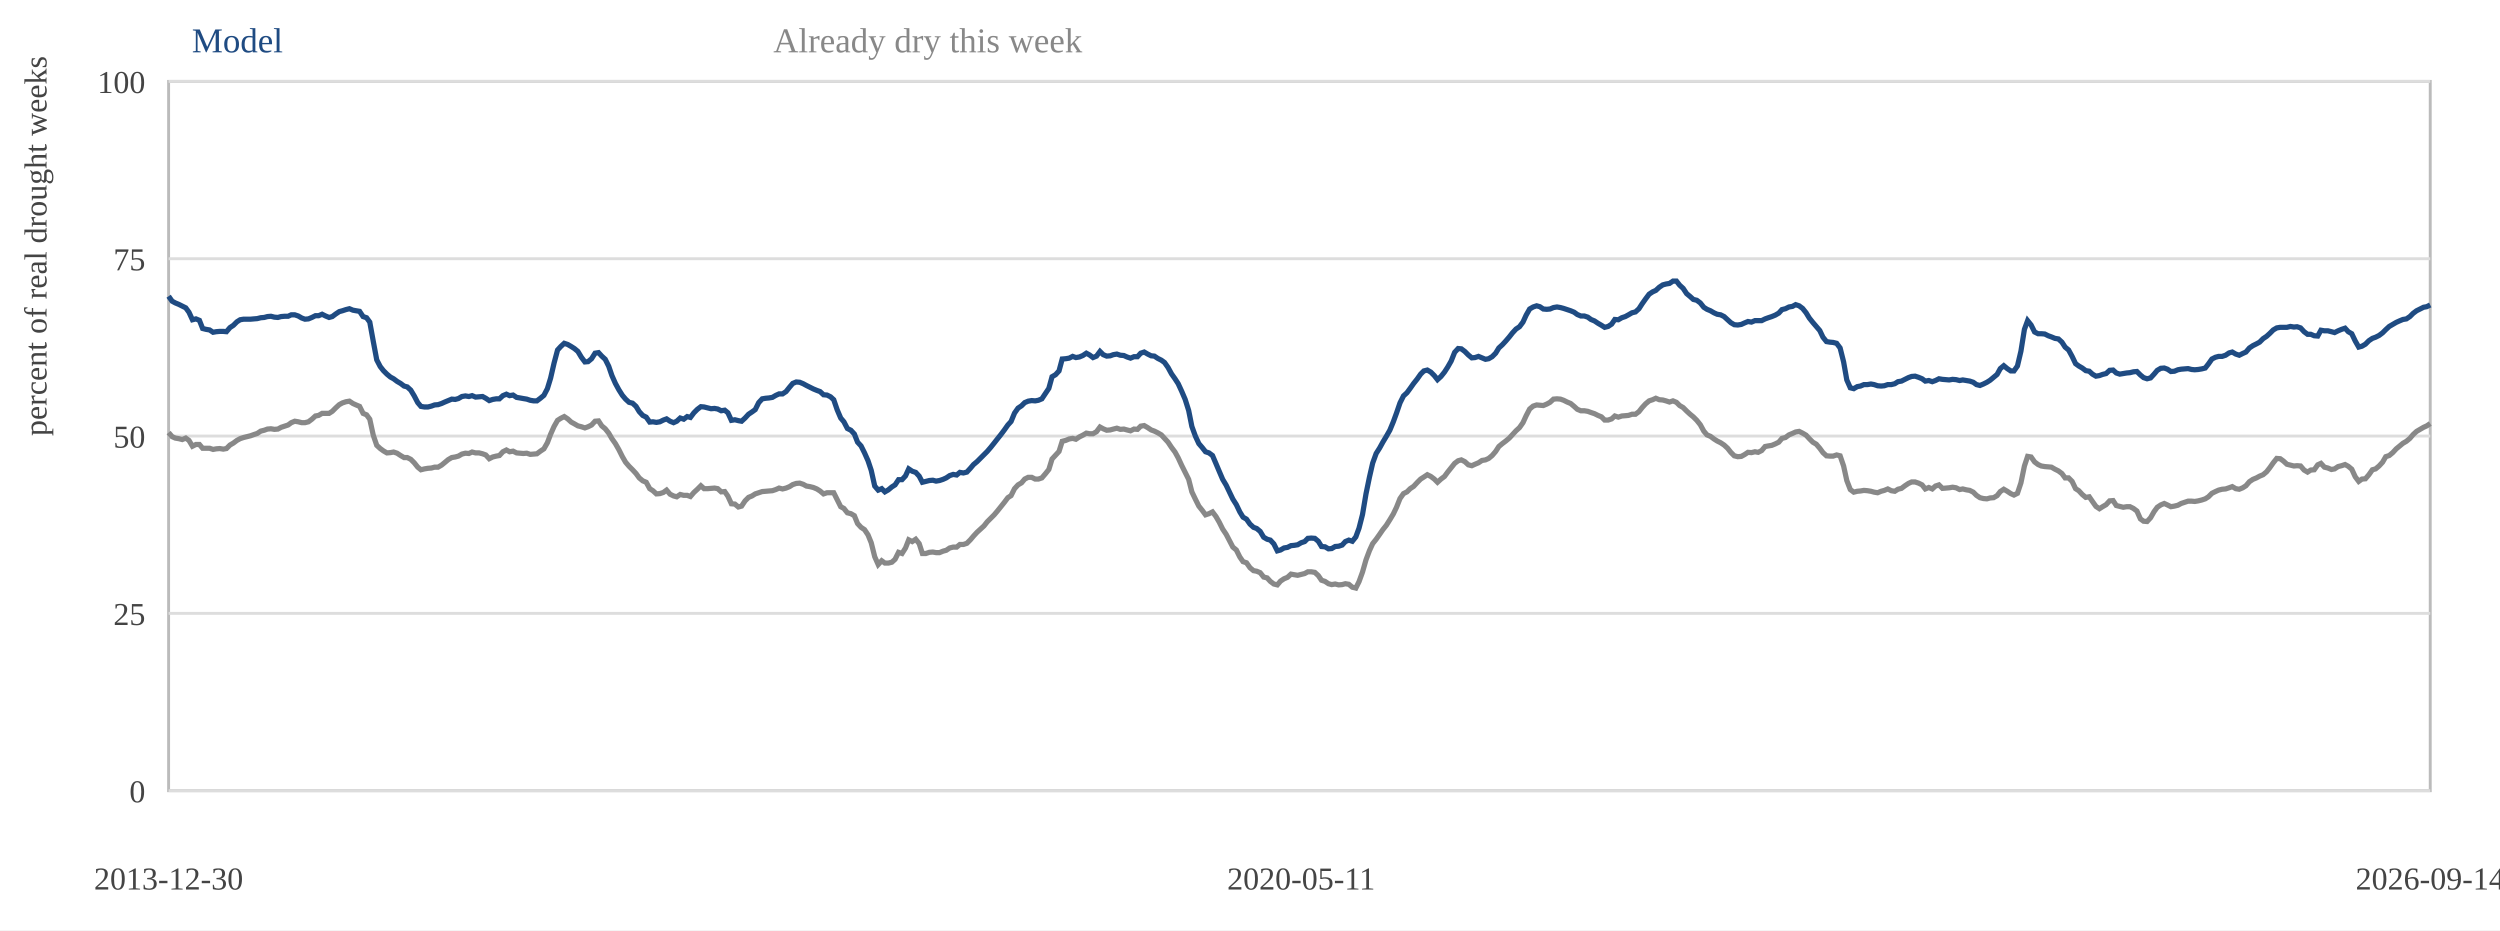
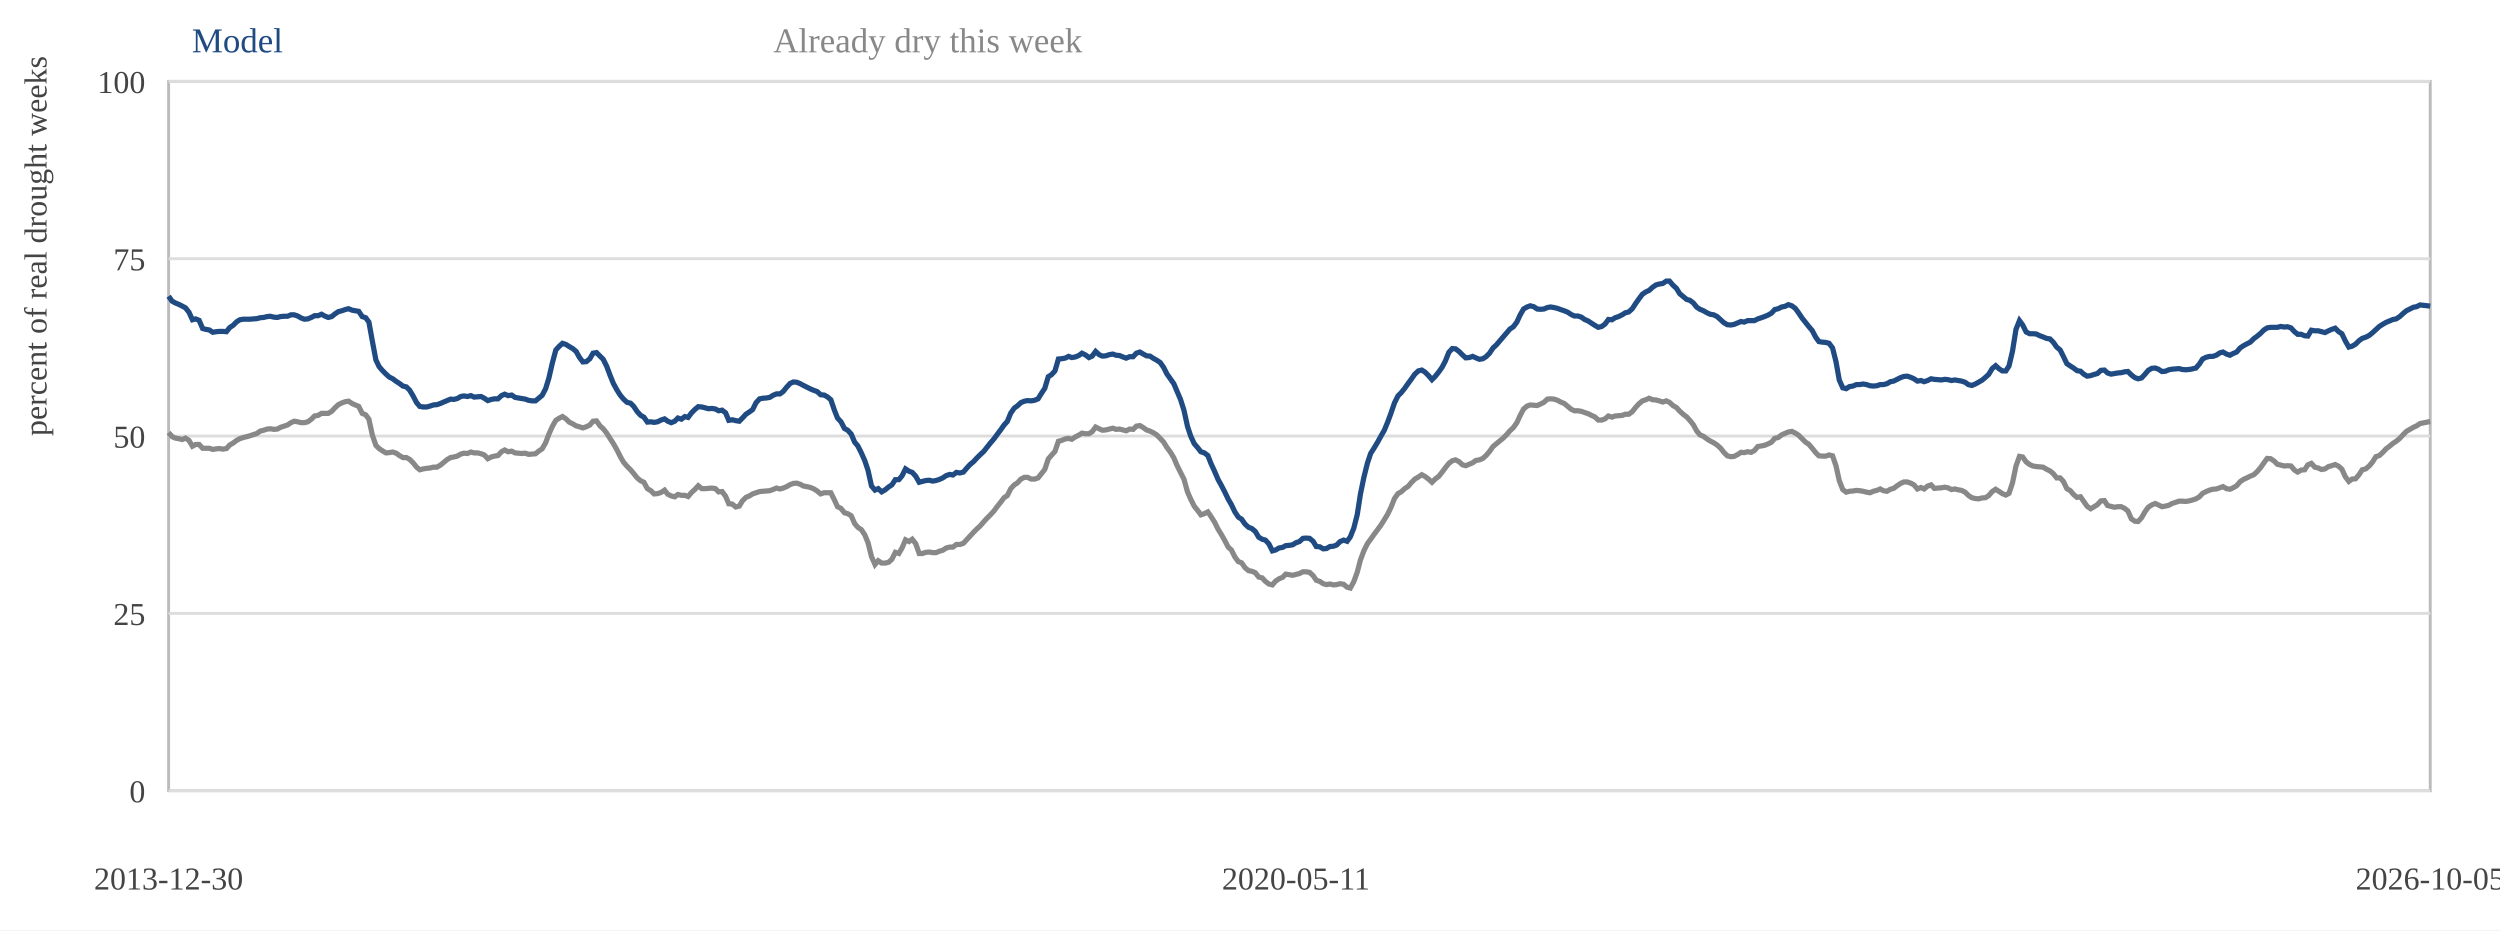
<svg xmlns="http://www.w3.org/2000/svg" width="860" height="320" viewBox="0 0 860 320" role="img">
  <rect width="860" height="320" fill="white" />
  <rect x="58" y="28" width="778" height="244" fill="none" stroke="#bbb" />
  <line x1="58" y1="272.0" x2="836" y2="272.0" stroke="#ddd" />
  <text x="50" y="276.0" text-anchor="end" font-size="11" fill="#444">0</text>
  <line x1="58" y1="211.0" x2="836" y2="211.0" stroke="#ddd" />
  <text x="50" y="215.0" text-anchor="end" font-size="11" fill="#444">25</text>
  <line x1="58" y1="150.0" x2="836" y2="150.0" stroke="#ddd" />
  <text x="50" y="154.0" text-anchor="end" font-size="11" fill="#444">50</text>
  <line x1="58" y1="89.0" x2="836" y2="89.0" stroke="#ddd" />
  <text x="50" y="93.0" text-anchor="end" font-size="11" fill="#444">75</text>
  <line x1="58" y1="28.0" x2="836" y2="28.0" stroke="#ddd" />
  <text x="50" y="32.0" text-anchor="end" font-size="11" fill="#444">100</text>
-   <polyline fill="none" stroke="#1f4b82" stroke-width="1.8" points="58.0,101.9 59.2,103.6 60.3,104.2 61.5,104.7 62.7,105.3 63.9,105.9 65.0,107.4 66.2,110.0 67.4,109.7 68.6,110.2 69.7,113.0 70.9,113.3 72.1,113.5 73.3,114.3 74.4,114.1 75.6,114.0 76.8,114.0 77.9,114.1 79.1,112.7 80.3,111.9 81.5,110.7 82.6,110.0 83.8,109.8 85.0,109.8 86.2,109.8 87.3,109.7 88.5,109.6 89.7,109.3 90.9,109.2 92.0,108.9 93.2,108.8 94.4,109.1 95.6,109.2 96.7,108.9 97.9,108.8 99.1,108.8 100.2,108.3 101.4,108.3 102.6,108.7 103.8,109.4 104.9,109.8 106.1,109.7 107.3,109.2 108.5,108.6 109.6,108.6 110.8,108.1 112.0,108.7 113.2,109.2 114.3,108.9 115.5,108.0 116.7,107.2 117.8,106.9 119.0,106.5 120.2,106.2 121.4,106.7 122.5,106.9 123.7,107.1 124.9,108.9 126.1,109.3 127.2,110.8 128.4,117.4 129.6,123.8 130.8,126.1 131.9,127.5 133.1,128.7 134.3,129.7 135.4,130.3 136.6,131.2 137.8,131.9 139.0,132.8 140.1,133.1 141.3,134.2 142.5,136.2 143.7,138.5 144.8,139.8 146.0,140.0 147.2,140.0 148.4,139.7 149.5,139.3 150.7,139.2 151.9,138.8 153.0,138.3 154.2,137.8 155.4,137.3 156.6,137.4 157.7,137.1 158.9,136.4 160.1,136.2 161.3,136.4 162.4,136.1 163.6,136.6 164.8,136.5 166.0,136.4 167.1,137.0 168.3,137.8 169.5,137.4 170.7,137.2 171.8,137.2 173.0,136.1 174.2,135.6 175.3,136.1 176.5,135.9 177.7,136.7 178.9,136.9 180.0,137.1 181.2,137.3 182.4,137.7 183.6,137.9 184.7,137.9 185.9,137.0 187.1,136.0 188.3,133.7 189.4,130.1 190.6,124.9 191.8,120.4 192.9,119.2 194.1,118.1 195.3,118.5 196.5,119.2 197.6,119.9 198.8,120.9 200.0,122.9 201.2,124.5 202.3,124.4 203.5,123.4 204.7,121.5 205.9,121.3 207.0,122.5 208.2,123.6 209.4,126.0 210.5,129.2 211.7,131.9 212.9,134.1 214.1,136.0 215.2,137.3 216.4,138.4 217.6,138.7 218.8,139.8 219.9,141.6 221.1,142.9 222.3,143.5 223.5,145.2 224.6,145.1 225.8,145.3 227.0,145.1 228.2,144.5 229.3,144.1 230.5,144.9 231.7,145.4 232.8,144.9 234.0,143.8 235.2,144.2 236.4,143.3 237.5,143.6 238.7,142.0 239.9,140.8 241.1,139.9 242.2,140.0 243.4,140.3 244.6,140.6 245.8,140.5 246.9,140.7 248.1,141.3 249.3,141.1 250.4,142.0 251.6,144.6 252.8,144.4 254.0,144.7 255.1,144.9 256.3,143.8 257.5,142.5 258.7,141.7 259.8,140.9 261.0,138.5 262.2,137.2 263.4,137.0 264.5,136.9 265.7,136.7 266.9,136.0 268.0,135.5 269.2,135.5 270.4,134.7 271.6,133.2 272.7,131.9 273.9,131.4 275.1,131.5 276.3,132.0 277.4,132.6 278.6,133.2 279.8,133.8 281.0,134.3 282.1,134.7 283.3,135.8 284.5,135.9 285.7,136.5 286.8,137.5 288.0,141.0 289.2,143.8 290.3,145.1 291.5,147.4 292.7,148.0 293.9,149.3 295.0,152.1 296.2,153.4 297.4,155.8 298.6,158.5 299.7,161.8 300.9,167.2 302.1,168.6 303.3,168.1 304.4,169.2 305.6,168.5 306.8,167.5 307.9,166.8 309.1,165.0 310.3,165.0 311.5,163.7 312.6,161.3 313.8,162.1 315.0,162.5 316.2,163.8 317.3,165.9 318.5,165.6 319.7,165.3 320.9,165.2 322.0,165.5 323.2,165.3 324.4,164.9 325.5,164.4 326.7,163.6 327.9,163.2 329.1,163.4 330.2,162.5 331.4,162.7 332.6,162.4 333.8,161.1 334.9,159.8 336.1,158.8 337.3,157.6 338.5,156.4 339.6,155.3 340.8,153.9 342.0,152.4 343.1,151.0 344.3,149.5 345.5,147.9 346.7,146.2 347.8,145.0 349.0,142.1 350.2,140.4 351.4,139.6 352.5,138.5 353.7,138.0 354.9,137.8 356.1,137.9 357.2,137.7 358.4,137.2 359.6,135.4 360.8,133.6 361.9,129.6 363.1,128.9 364.3,127.6 365.4,123.5 366.6,123.4 367.8,123.2 369.0,122.6 370.1,123.0 371.3,122.8 372.5,122.3 373.7,121.5 374.8,122.1 376.0,123.0 377.2,122.5 378.4,120.9 379.5,122.0 380.7,122.5 381.9,122.4 383.0,122.0 384.2,121.8 385.4,122.2 386.6,122.3 387.7,122.8 388.9,123.2 390.1,122.7 391.3,122.7 392.4,121.5 393.6,121.1 394.8,121.8 396.0,122.4 397.1,122.5 398.3,123.3 399.5,123.9 400.6,124.7 401.8,126.4 403.0,128.6 404.2,130.3 405.3,132.0 406.5,134.6 407.7,137.4 408.9,141.2 410.0,146.7 411.2,150.0 412.4,152.6 413.6,154.0 414.7,155.4 415.9,155.8 417.1,156.7 418.3,159.5 419.4,162.1 420.6,164.9 421.8,166.9 422.9,169.2 424.1,171.7 425.3,173.6 426.5,176.1 427.6,177.9 428.8,178.6 430.0,180.3 431.2,181.4 432.3,181.8 433.5,182.8 434.7,184.8 435.9,185.5 437.0,185.8 438.2,187.1 439.4,189.5 440.5,189.2 441.7,188.5 442.9,188.3 444.1,187.7 445.2,187.6 446.4,187.4 447.6,186.7 448.8,186.3 449.9,185.2 451.1,185.1 452.3,185.2 453.5,186.2 454.6,188.0 455.8,188.1 457.0,188.8 458.1,188.7 459.3,188.0 460.5,187.9 461.7,187.5 462.8,186.3 464.0,185.8 465.2,186.2 466.4,184.7 467.5,181.7 468.7,177.0 469.9,169.9 471.1,164.1 472.2,159.3 473.4,156.0 474.6,154.1 475.7,152.1 476.9,150.1 478.1,148.0 479.3,145.1 480.4,142.1 481.6,138.6 482.8,136.2 484.0,135.1 485.1,133.6 486.3,131.9 487.5,130.4 488.7,128.7 489.8,127.6 491.0,127.3 492.2,128.0 493.4,129.2 494.5,130.6 495.7,129.5 496.9,128.0 498.0,126.3 499.2,124.2 500.4,121.2 501.6,119.9 502.7,120.0 503.9,120.9 505.1,122.1 506.3,123.1 507.4,123.0 508.6,122.6 509.8,123.1 511.0,123.6 512.1,123.4 513.3,122.7 514.5,121.5 515.6,119.7 516.8,118.6 518.0,117.3 519.2,115.9 520.3,114.5 521.5,113.2 522.7,112.4 523.9,110.8 525.0,108.4 526.2,106.3 527.4,105.6 528.6,105.2 529.7,105.5 530.9,106.3 532.1,106.4 533.2,106.3 534.4,105.8 535.6,105.6 536.8,105.8 537.9,106.1 539.1,106.5 540.3,106.9 541.5,107.4 542.6,108.2 543.8,108.7 545.0,108.7 546.2,109.1 547.3,109.9 548.5,110.4 549.7,111.2 550.9,111.9 552.0,112.6 553.2,112.3 554.4,111.5 555.5,109.9 556.7,110.0 557.9,109.3 559.1,108.9 560.2,108.3 561.4,107.6 562.6,107.3 563.8,106.2 564.9,104.5 566.1,102.8 567.3,101.2 568.5,100.4 569.6,99.9 570.8,98.8 572.0,98.0 573.1,97.7 574.3,97.5 575.5,96.7 576.7,96.7 577.8,98.1 579.0,99.2 580.2,101.0 581.4,102.0 582.5,103.0 583.7,103.3 584.9,104.2 586.1,105.7 587.2,106.4 588.4,106.9 589.6,107.6 590.7,108.1 591.9,108.3 593.1,108.9 594.3,110.0 595.4,111.0 596.6,111.7 597.8,111.8 599.0,111.6 600.1,111.1 601.3,110.6 602.5,110.8 603.7,110.3 604.8,110.3 606.0,110.3 607.2,109.7 608.3,109.3 609.5,108.9 610.7,108.4 611.9,107.7 613.0,106.5 614.2,106.2 615.4,105.6 616.6,105.4 617.7,104.8 618.9,105.2 620.1,106.1 621.3,107.6 622.4,109.4 623.6,110.9 624.8,112.3 626.0,113.7 627.1,116.0 628.3,117.5 629.5,117.7 630.6,117.8 631.8,118.1 633.0,119.7 634.2,124.5 635.3,130.7 636.5,133.4 637.7,133.7 638.9,133.0 640.0,132.8 641.2,132.3 642.4,132.3 643.6,132.1 644.7,132.3 645.9,132.7 647.1,132.8 648.2,132.7 649.4,132.3 650.6,132.3 651.8,132.0 652.9,131.3 654.1,131.1 655.3,130.5 656.5,129.9 657.6,129.5 658.8,129.4 660.0,129.8 661.2,130.3 662.3,131.1 663.5,130.9 664.7,131.3 665.8,130.9 667.0,130.3 668.2,130.5 669.4,130.6 670.5,130.7 671.7,130.5 672.9,130.6 674.1,130.9 675.2,130.7 676.4,130.9 677.6,131.1 678.8,131.5 679.9,132.3 681.1,132.6 682.3,132.1 683.5,131.5 684.6,130.8 685.8,129.8 687.0,128.8 688.1,126.8 689.3,125.8 690.5,126.8 691.7,127.6 692.8,127.6 694.0,125.9 695.2,120.8 696.4,113.3 697.5,110.3 698.7,111.8 699.9,114.2 701.1,114.8 702.2,114.8 703.4,114.9 704.6,115.5 705.7,115.9 706.9,116.4 708.1,116.6 709.3,117.7 710.4,119.4 711.6,120.4 712.8,122.6 714.0,125.1 715.1,125.9 716.3,126.6 717.5,127.5 718.7,127.7 719.8,128.7 721.0,129.4 722.2,129.2 723.3,128.8 724.5,128.5 725.7,127.4 726.9,127.3 728.0,128.3 729.2,128.7 730.4,128.5 731.6,128.3 732.7,128.2 733.9,127.9 735.1,127.8 736.3,129.0 737.4,129.9 738.6,130.3 739.8,130.0 741.0,128.7 742.1,127.4 743.3,126.7 744.5,126.6 745.6,127.0 746.8,127.8 748.0,127.7 749.2,127.2 750.3,127.0 751.5,126.9 752.7,126.8 753.9,127.1 755.0,127.2 756.2,127.1 757.4,126.9 758.6,126.6 759.7,125.2 760.9,123.5 762.1,122.9 763.2,122.6 764.4,122.6 765.6,122.2 766.8,121.4 767.9,121.1 769.1,121.8 770.3,122.2 771.5,121.6 772.6,121.1 773.8,119.7 775.0,118.9 776.2,118.3 777.3,117.7 778.5,116.5 779.7,115.7 780.8,114.7 782.0,113.5 783.2,112.8 784.4,112.6 785.5,112.6 786.7,112.6 787.9,112.3 789.1,112.5 790.2,112.4 791.4,112.8 792.6,114.1 793.8,115.0 794.9,115.0 796.1,115.5 797.3,115.6 798.4,113.6 799.6,113.8 800.8,113.8 802.0,114.1 803.1,114.4 804.3,113.8 805.5,113.3 806.7,112.9 807.8,114.1 809.0,114.8 810.2,117.3 811.4,119.4 812.5,119.1 813.7,118.4 814.9,117.2 816.1,116.4 817.2,116.0 818.4,115.4 819.6,114.5 820.7,113.4 821.9,112.3 823.1,111.6 824.3,110.9 825.4,110.4 826.6,109.9 827.8,109.7 829.0,108.9 830.1,107.8 831.3,106.9 832.5,106.3 833.7,105.7 834.8,105.5 836.0,104.9" />
+   <polyline fill="none" stroke="#1f4b82" stroke-width="1.8" points="58.0,101.9 59.2,103.6 60.3,104.2 61.5,104.7 62.7,105.3 63.8,105.9 65.0,107.4 66.2,110.0 67.3,109.7 68.5,110.2 69.7,113.0 70.8,113.3 72.0,113.5 73.2,114.3 74.4,114.1 75.5,114.0 76.7,114.0 77.9,114.1 79.0,112.7 80.2,111.9 81.4,110.7 82.5,110.0 83.7,109.8 84.9,109.8 86.0,109.8 87.2,109.7 88.4,109.6 89.5,109.3 90.7,109.2 91.9,108.9 93.0,108.8 94.2,109.1 95.4,109.2 96.5,108.9 97.7,108.8 98.9,108.8 100.1,108.3 101.2,108.3 102.4,108.7 103.6,109.4 104.7,109.8 105.9,109.7 107.1,109.2 108.2,108.6 109.4,108.6 110.6,108.1 111.7,108.7 112.9,109.2 114.1,108.9 115.2,108.0 116.4,107.2 117.6,106.9 118.7,106.5 119.9,106.2 121.1,106.7 122.2,106.9 123.4,107.1 124.6,108.9 125.8,109.3 126.9,110.8 128.1,117.4 129.3,123.8 130.4,126.1 131.6,127.5 132.8,128.7 133.9,129.7 135.1,130.3 136.3,131.2 137.4,131.9 138.6,132.8 139.8,133.1 140.9,134.2 142.1,136.2 143.3,138.5 144.4,139.8 145.6,140.0 146.8,140.0 147.9,139.7 149.1,139.3 150.3,139.2 151.5,138.8 152.6,138.3 153.8,137.8 155.0,137.3 156.1,137.4 157.3,137.1 158.5,136.4 159.6,136.2 160.8,136.4 162.0,136.1 163.1,136.6 164.3,136.5 165.5,136.4 166.6,137.0 167.8,137.8 169.0,137.4 170.1,137.2 171.3,137.2 172.5,136.1 173.6,135.6 174.8,136.1 176.0,135.9 177.2,136.7 178.3,136.9 179.5,137.1 180.7,137.3 181.8,137.7 183.0,137.9 184.2,137.9 185.3,137.0 186.5,136.0 187.7,133.7 188.8,130.1 190.0,124.9 191.2,120.4 192.3,119.2 193.5,118.1 194.7,118.5 195.8,119.2 197.0,119.9 198.2,120.9 199.3,122.9 200.5,124.5 201.7,124.4 202.9,123.4 204.0,121.5 205.2,121.3 206.4,122.5 207.5,123.6 208.7,126.0 209.9,129.2 211.0,131.9 212.2,134.1 213.4,136.0 214.5,137.3 215.7,138.4 216.9,138.7 218.0,139.8 219.2,141.6 220.4,142.9 221.5,143.5 222.7,145.2 223.9,145.1 225.0,145.3 226.2,145.1 227.4,144.5 228.6,144.1 229.7,144.9 230.9,145.4 232.1,144.9 233.2,143.8 234.4,144.2 235.6,143.3 236.7,143.6 237.9,142.0 239.1,140.8 240.2,139.9 241.4,140.0 242.6,140.3 243.7,140.6 244.9,140.5 246.1,140.7 247.2,141.3 248.4,141.1 249.6,142.0 250.7,144.6 251.9,144.4 253.1,144.7 254.3,144.9 255.4,143.8 256.6,142.5 257.8,141.7 258.9,140.9 260.1,138.5 261.3,137.2 262.4,137.0 263.6,136.9 264.8,136.7 265.9,136.0 267.1,135.5 268.3,135.5 269.4,134.7 270.6,133.2 271.8,131.9 272.9,131.4 274.1,131.5 275.3,132.0 276.4,132.6 277.6,133.2 278.8,133.8 280.0,134.3 281.1,134.7 282.3,135.8 283.5,135.9 284.6,136.5 285.8,137.5 287.0,141.0 288.1,143.8 289.3,145.1 290.5,147.4 291.6,148.0 292.8,149.3 294.0,152.1 295.1,153.4 296.3,155.8 297.5,158.5 298.6,161.8 299.8,167.2 301.0,168.6 302.1,168.1 303.3,169.2 304.5,168.5 305.7,167.5 306.8,166.8 308.0,165.0 309.2,165.0 310.3,163.7 311.5,161.3 312.7,162.1 313.8,162.5 315.0,163.8 316.2,165.9 317.3,165.6 318.5,165.3 319.7,165.2 320.8,165.5 322.0,165.3 323.2,164.9 324.3,164.4 325.5,163.6 326.7,163.2 327.8,163.4 329.0,162.5 330.2,162.7 331.4,162.4 332.5,161.1 333.7,159.8 334.9,158.8 336.0,157.6 337.2,156.4 338.4,155.3 339.5,153.9 340.7,152.4 341.9,151.0 343.0,149.5 344.2,147.9 345.4,146.2 346.5,145.0 347.7,142.1 348.9,140.4 350.0,139.6 351.2,138.5 352.4,138.0 353.5,137.8 354.7,137.9 355.9,137.7 357.1,137.2 358.2,135.4 359.4,133.6 360.6,129.6 361.7,128.9 362.9,127.6 364.1,123.5 365.2,123.4 366.4,123.2 367.6,122.6 368.7,123.0 369.9,122.8 371.1,122.3 372.2,121.5 373.4,122.1 374.6,123.0 375.7,122.5 376.9,120.9 378.1,122.0 379.2,122.5 380.4,122.4 381.6,122.0 382.8,121.8 383.9,122.2 385.1,122.3 386.3,122.8 387.4,123.2 388.6,122.7 389.8,122.7 390.9,121.5 392.1,121.1 393.3,121.8 394.4,122.4 395.6,122.5 396.8,123.3 397.9,123.9 399.1,124.7 400.3,126.4 401.4,128.6 402.6,130.3 403.8,132.0 404.9,134.6 406.1,137.4 407.3,141.2 408.5,146.7 409.6,150.0 410.8,152.6 412.0,154.0 413.1,155.4 414.3,155.8 415.5,156.7 416.6,159.5 417.8,162.1 419.0,164.9 420.1,166.9 421.3,169.2 422.5,171.7 423.6,173.6 424.8,176.1 426.0,177.9 427.1,178.6 428.3,180.3 429.5,181.4 430.6,181.8 431.8,182.8 433.0,184.8 434.2,185.5 435.3,185.8 436.5,187.1 437.7,189.5 438.8,189.2 440.0,188.5 441.2,188.3 442.3,187.7 443.5,187.6 444.7,187.4 445.8,186.7 447.0,186.3 448.2,185.2 449.3,185.1 450.5,185.2 451.7,186.2 452.8,188.0 454.0,188.1 455.2,188.8 456.3,188.7 457.5,188.0 458.7,187.9 459.8,187.5 461.0,186.3 462.2,185.8 463.4,186.2 464.5,184.7 465.7,181.7 466.9,177.0 468.0,169.9 469.2,164.1 470.4,159.3 471.5,156.0 472.7,154.1 473.9,152.1 475.0,150.1 476.2,148.0 477.4,145.1 478.5,142.1 479.7,138.6 480.9,136.2 482.0,135.1 483.2,133.6 484.4,131.9 485.5,130.4 486.7,128.7 487.9,127.6 489.1,127.3 490.2,128.0 491.4,129.2 492.6,130.6 493.7,129.5 494.9,128.0 496.1,126.3 497.2,124.2 498.4,121.2 499.6,119.9 500.7,120.0 501.9,120.9 503.1,122.1 504.2,123.1 505.4,123.0 506.6,122.6 507.7,123.1 508.9,123.6 510.1,123.4 511.2,122.7 512.4,121.5 513.6,119.7 514.8,118.6 515.9,117.3 517.1,115.9 518.3,114.5 519.4,113.2 520.6,112.4 521.8,110.8 522.9,108.4 524.1,106.3 525.3,105.6 526.4,105.2 527.6,105.5 528.8,106.3 529.9,106.4 531.1,106.3 532.3,105.8 533.4,105.6 534.6,105.8 535.8,106.1 536.9,106.5 538.1,106.9 539.3,107.4 540.5,108.2 541.6,108.7 542.8,108.7 544.0,109.1 545.1,109.9 546.3,110.4 547.5,111.2 548.6,111.9 549.8,112.6 551.0,112.3 552.1,111.5 553.3,109.9 554.5,110.0 555.6,109.3 556.8,108.9 558.0,108.3 559.1,107.6 560.3,107.3 561.5,106.2 562.6,104.5 563.8,102.8 565.0,101.2 566.2,100.4 567.3,99.9 568.5,98.8 569.7,98.0 570.8,97.7 572.0,97.5 573.2,96.7 574.3,96.7 575.5,98.1 576.7,99.2 577.8,101.0 579.0,102.0 580.2,103.0 581.3,103.3 582.5,104.2 583.7,105.7 584.8,106.4 586.0,106.9 587.2,107.6 588.3,108.1 589.5,108.3 590.7,108.9 591.9,110.0 593.0,111.0 594.2,111.7 595.4,111.8 596.5,111.6 597.7,111.1 598.9,110.6 600.0,110.8 601.2,110.3 602.4,110.3 603.5,110.3 604.7,109.7 605.9,109.3 607.0,108.9 608.2,108.4 609.4,107.7 610.5,106.5 611.7,106.2 612.9,105.6 614.0,105.4 615.2,104.8 616.4,105.2 617.6,106.1 618.7,107.6 619.9,109.4 621.1,110.9 622.2,112.3 623.4,113.7 624.6,116.0 625.7,117.5 626.9,117.7 628.1,117.8 629.2,118.1 630.4,119.7 631.6,124.5 632.7,130.7 633.9,133.4 635.1,133.7 636.2,133.0 637.4,132.8 638.6,132.3 639.7,132.3 640.9,132.1 642.1,132.3 643.3,132.7 644.4,132.8 645.6,132.7 646.8,132.3 647.9,132.3 649.1,132.0 650.3,131.3 651.4,131.1 652.6,130.5 653.8,129.9 654.9,129.5 656.1,129.4 657.3,129.8 658.4,130.3 659.6,131.1 660.8,130.9 661.9,131.3 663.1,130.9 664.3,130.3 665.4,130.5 666.6,130.6 667.8,130.7 669.0,130.5 670.1,130.6 671.3,130.9 672.5,130.7 673.6,130.9 674.8,131.1 676.0,131.5 677.1,132.3 678.3,132.6 679.5,132.1 680.6,131.5 681.8,130.8 683.0,129.8 684.1,128.8 685.3,126.8 686.5,125.8 687.6,126.8 688.8,127.6 690.0,127.6 691.1,125.9 692.3,120.8 693.5,113.3 694.7,110.3 695.8,111.8 697.0,114.2 698.2,114.8 699.3,114.8 700.5,114.9 701.7,115.5 702.8,115.9 704.0,116.4 705.2,116.6 706.3,117.7 707.5,119.4 708.7,120.4 709.8,122.6 711.0,125.1 712.2,125.9 713.3,126.6 714.5,127.5 715.7,127.7 716.8,128.7 718.0,129.4 719.2,129.2 720.4,128.8 721.5,128.5 722.7,127.4 723.9,127.3 725.0,128.3 726.2,128.7 727.4,128.5 728.5,128.3 729.7,128.2 730.9,127.9 732.0,127.8 733.2,129.0 734.4,129.9 735.5,130.3 736.7,130.0 737.9,128.7 739.0,127.4 740.2,126.7 741.4,126.6 742.5,127.0 743.7,127.8 744.9,127.7 746.1,127.2 747.2,127.0 748.4,126.9 749.6,126.8 750.7,127.1 751.9,127.2 753.1,127.1 754.2,126.9 755.4,126.6 756.6,125.2 757.7,123.5 758.9,122.9 760.1,122.6 761.2,122.6 762.4,122.2 763.6,121.4 764.7,121.1 765.9,121.8 767.1,122.2 768.2,121.6 769.4,121.1 770.6,119.7 771.8,118.9 772.9,118.3 774.1,117.7 775.3,116.5 776.4,115.7 777.6,114.7 778.8,113.5 779.9,112.8 781.1,112.6 782.3,112.6 783.4,112.6 784.6,112.3 785.8,112.5 786.9,112.4 788.1,112.8 789.3,114.1 790.4,115.0 791.6,115.0 792.8,115.5 793.9,115.6 795.1,113.6 796.3,113.8 797.5,113.8 798.6,114.1 799.8,114.4 801.0,113.8 802.1,113.3 803.3,112.9 804.5,114.1 805.6,114.8 806.8,117.3 808.0,119.4 809.1,119.1 810.3,118.4 811.5,117.2 812.6,116.4 813.8,116.0 815.0,115.4 816.1,114.5 817.3,113.4 818.5,112.3 819.6,111.6 820.8,110.9 822.0,110.4 823.2,109.9 824.3,109.7 825.5,108.9 826.7,107.8 827.8,106.9 829.0,106.3 830.2,105.7 831.3,105.5 832.5,104.9 836.0,105.3" />
  <text x="66" y="18" font-size="12" fill="#1f4b82">Model</text>
-   <polyline fill="none" stroke="#888888" stroke-width="1.8" points="58.0,148.8 59.2,150.2 60.3,150.7 61.5,150.9 62.7,151.2 63.9,150.7 65.0,151.5 66.2,153.5 67.4,152.9 68.6,152.9 69.7,154.2 70.9,154.2 72.1,154.2 73.3,154.6 74.4,154.4 75.6,154.3 76.8,154.5 77.9,154.3 79.1,153.1 80.3,152.4 81.5,151.5 82.6,150.9 83.8,150.5 85.0,150.2 86.2,149.9 87.3,149.5 88.5,149.1 89.7,148.3 90.9,148.0 92.0,147.6 93.2,147.5 94.4,147.7 95.6,147.6 96.7,147.0 97.9,146.6 99.1,146.2 100.2,145.4 101.4,144.9 102.6,145.1 103.8,145.4 104.9,145.4 106.1,145.1 107.3,144.2 108.5,143.1 109.6,142.9 110.8,142.2 112.0,142.2 113.2,142.2 114.3,141.5 115.5,140.3 116.7,139.2 117.8,138.6 119.0,138.2 120.2,138.0 121.4,138.8 122.5,139.3 123.7,139.8 124.9,142.2 126.1,142.7 127.2,144.2 128.4,149.7 129.6,153.2 130.8,154.3 131.9,155.1 133.1,155.8 134.3,155.7 135.4,155.5 136.6,155.9 137.8,156.7 139.0,157.4 140.1,157.4 141.3,158.0 142.5,159.2 143.7,160.7 144.8,161.6 146.0,161.3 147.2,161.1 148.4,161.0 149.5,160.7 150.7,160.7 151.9,160.0 153.0,159.1 154.2,158.1 155.4,157.4 156.6,157.2 157.7,156.9 158.9,156.2 160.1,155.9 161.3,156.0 162.4,155.5 163.6,155.8 164.8,155.8 166.0,156.1 167.1,156.5 168.3,157.8 169.5,157.2 170.7,156.9 171.8,156.7 173.0,155.4 174.2,154.8 175.3,155.4 176.5,155.2 177.7,155.8 178.9,155.9 180.0,156.0 181.2,155.9 182.4,156.3 183.6,156.2 184.7,156.1 185.9,155.2 187.1,154.4 188.3,152.3 189.4,149.4 190.6,146.7 191.8,144.6 192.9,143.9 194.1,143.3 195.3,144.1 196.5,145.2 197.6,145.8 198.8,146.5 200.0,146.8 201.2,147.2 202.3,146.8 203.5,146.2 204.7,144.9 205.9,144.8 207.0,146.5 208.2,147.5 209.4,149.0 210.5,150.9 211.7,152.6 212.9,154.7 214.1,157.1 215.2,159.0 216.4,160.4 217.6,161.6 218.8,162.9 219.9,164.4 221.1,165.4 222.3,165.9 223.5,168.1 224.6,168.8 225.8,169.9 227.0,169.8 228.2,169.4 229.3,168.6 230.5,170.0 231.7,170.6 232.8,170.9 234.0,170.1 235.2,170.4 236.4,170.4 237.5,170.8 238.7,169.4 239.9,168.3 241.1,167.1 242.2,168.1 243.4,168.1 244.6,168.0 245.8,167.9 246.9,168.1 248.1,169.2 249.3,169.1 250.4,170.7 251.6,173.3 252.8,173.4 254.0,174.4 255.1,174.1 256.3,172.3 257.5,171.1 258.7,170.6 259.8,169.9 261.0,169.5 262.2,169.1 263.4,169.0 264.5,168.9 265.7,168.8 266.9,168.4 268.0,167.9 269.2,168.2 270.4,167.9 271.6,167.4 272.7,166.7 273.9,166.3 275.1,166.2 276.3,166.6 277.4,167.2 278.6,167.4 279.8,167.7 281.0,168.2 282.1,168.9 283.3,169.9 284.5,169.5 285.7,169.5 286.8,169.5 288.0,171.9 289.2,174.3 290.3,174.9 291.5,176.4 292.7,176.7 293.9,177.4 295.0,180.1 296.2,181.4 297.4,182.2 298.6,184.0 299.7,186.7 300.9,191.5 302.1,194.2 303.3,192.9 304.4,193.7 305.6,193.7 306.8,193.4 307.9,192.4 309.1,190.0 310.3,190.4 311.5,188.5 312.6,185.7 313.8,186.3 315.0,185.5 316.2,187.0 317.3,190.4 318.5,190.4 319.7,190.0 320.9,189.9 322.0,190.1 323.2,190.1 324.4,189.6 325.5,189.3 326.7,188.5 327.9,188.2 329.1,188.2 330.2,187.3 331.4,187.3 332.6,186.9 333.8,185.7 334.9,184.4 336.1,183.1 337.3,182.0 338.5,180.9 339.6,179.5 340.8,178.3 342.0,177.1 343.1,175.8 344.3,174.3 345.5,172.8 346.7,171.2 347.8,170.5 349.0,168.1 350.2,166.8 351.4,166.1 352.5,164.8 353.7,164.2 354.9,164.2 356.1,164.8 357.2,164.8 358.4,164.4 359.6,163.0 360.8,161.5 361.9,157.9 363.1,156.6 364.3,155.3 365.4,151.8 366.6,151.5 367.8,151.0 369.0,150.8 370.1,151.1 371.3,150.3 372.5,149.7 373.7,149.0 374.8,149.2 376.0,149.2 377.2,148.5 378.4,146.9 379.5,147.5 380.7,148.0 381.9,147.9 383.0,147.6 384.2,147.3 385.4,147.7 386.6,147.6 387.7,147.9 388.9,148.2 390.1,147.6 391.3,147.7 392.4,146.6 393.6,146.4 394.8,147.1 396.0,147.9 397.1,148.3 398.3,148.9 399.5,149.6 400.6,150.8 401.8,152.1 403.0,153.9 404.2,155.5 405.3,157.5 406.5,160.1 407.7,162.5 408.9,164.9 410.0,169.2 411.2,171.7 412.4,174.1 413.6,175.6 414.7,177.1 415.9,176.7 417.1,176.1 418.3,177.7 419.4,179.6 420.6,182.0 421.8,183.8 422.9,185.9 424.1,188.2 425.3,189.2 426.5,191.6 427.6,193.2 428.8,193.6 430.0,195.3 431.2,196.3 432.3,196.5 433.5,197.0 434.7,198.5 435.9,198.8 437.0,200.0 438.2,200.9 439.4,201.2 440.5,199.9 441.7,199.1 442.9,198.6 444.1,197.5 445.2,197.7 446.4,197.9 447.6,197.6 448.8,197.3 449.9,196.7 451.1,196.7 452.3,196.9 453.5,198.0 454.6,199.6 455.8,200.0 457.0,200.8 458.1,201.1 459.3,200.9 460.5,201.2 461.7,201.1 462.8,200.8 464.0,201.0 465.2,202.0 466.4,202.3 467.5,200.1 468.7,196.8 469.9,192.6 471.1,189.4 472.2,187.0 473.4,185.5 474.6,183.8 475.7,182.2 476.9,180.7 478.1,178.8 479.3,176.8 480.4,174.5 481.6,171.5 482.8,169.8 484.0,169.2 485.1,168.1 486.3,167.3 487.5,166.0 488.7,164.8 489.8,164.1 491.0,163.3 492.2,163.9 493.4,164.8 494.5,165.9 495.7,164.8 496.9,163.9 498.0,162.4 499.2,160.9 500.4,159.4 501.6,158.5 502.7,158.2 503.9,158.8 505.1,159.9 506.3,160.2 507.4,159.7 508.6,159.2 509.8,158.4 511.0,158.2 512.1,157.7 513.3,156.7 514.5,155.3 515.6,153.6 516.8,152.6 518.0,151.7 519.2,150.7 520.3,149.5 521.5,148.2 522.7,147.1 523.9,145.4 525.0,143.0 526.2,140.7 527.4,139.7 528.6,139.3 529.7,139.4 530.9,139.5 532.1,139.0 533.2,138.4 534.4,137.3 535.6,137.2 536.8,137.3 537.9,137.7 539.1,138.3 540.3,138.8 541.5,139.8 542.6,140.8 543.8,141.3 545.0,141.3 546.2,141.5 547.3,141.9 548.5,142.3 549.7,142.9 550.9,143.4 552.0,144.5 553.2,144.5 554.4,144.1 555.5,143.1 556.7,143.5 557.9,143.1 559.1,143.0 560.2,142.9 561.4,142.5 562.6,142.5 563.8,141.6 564.9,140.2 566.1,138.9 567.3,137.9 568.5,137.5 569.6,137.0 570.8,137.5 572.0,137.6 573.1,137.9 574.3,138.3 575.5,137.9 576.7,138.4 577.8,139.5 579.0,140.2 580.2,141.4 581.4,142.5 582.5,143.4 583.7,144.6 584.9,146.1 586.1,148.3 587.2,149.6 588.4,150.1 589.6,151.0 590.7,151.7 591.9,152.3 593.1,153.1 594.3,154.2 595.4,155.6 596.6,156.8 597.8,157.1 599.0,157.0 600.1,156.4 601.3,155.6 602.5,155.7 603.7,155.4 604.8,155.6 606.0,155.0 607.2,153.6 608.3,153.4 609.5,153.2 610.7,152.7 611.9,152.1 613.0,150.8 614.2,150.5 615.4,149.6 616.6,149.1 617.7,148.6 618.9,148.4 620.1,149.0 621.3,149.7 622.4,150.9 623.6,152.1 624.8,152.8 626.0,154.2 627.1,155.7 628.3,156.8 629.5,156.9 630.6,156.9 631.8,156.5 633.0,156.8 634.2,160.3 635.3,165.3 636.5,168.4 637.7,169.3 638.9,169.0 640.0,168.9 641.2,168.7 642.4,168.8 643.6,169.0 644.7,169.3 645.9,169.5 647.1,169.0 648.2,168.7 649.4,168.2 650.6,168.8 651.8,169.0 652.9,168.3 654.1,168.0 655.3,167.1 656.5,166.3 657.6,165.8 658.8,165.8 660.0,166.2 661.2,166.8 662.3,168.2 663.5,167.7 664.7,168.2 665.8,167.2 667.0,166.8 668.2,168.0 669.4,167.9 670.5,167.8 671.7,167.6 672.9,167.8 674.1,168.4 675.2,168.2 676.4,168.5 677.6,168.7 678.8,169.3 679.9,170.4 681.1,171.2 682.3,171.5 683.5,171.6 684.6,171.3 685.8,171.2 687.0,170.5 688.1,169.1 689.3,168.3 690.5,169.0 691.7,169.8 692.8,170.3 694.0,169.7 695.2,166.1 696.4,160.3 697.5,157.0 698.7,157.2 699.9,158.9 701.1,159.8 702.2,160.3 703.4,160.5 704.6,160.6 705.7,160.7 706.9,161.4 708.1,162.0 709.3,162.9 710.4,164.4 711.6,164.4 712.8,165.6 714.0,168.1 715.1,168.8 716.3,170.1 717.5,171.1 718.7,170.9 719.8,172.5 721.0,174.2 722.2,175.0 723.3,174.3 724.5,173.6 725.7,172.3 726.9,172.2 728.0,173.9 729.2,174.2 730.4,174.5 731.6,174.3 732.7,174.3 733.9,174.9 735.1,175.8 736.3,178.5 737.4,179.3 738.6,179.4 739.8,178.1 741.0,176.0 742.1,174.5 743.3,173.7 744.5,173.2 745.6,173.7 746.8,174.3 748.0,174.1 749.2,173.8 750.3,173.2 751.5,172.8 752.7,172.4 753.9,172.4 755.0,172.5 756.2,172.3 757.4,172.0 758.6,171.6 759.7,170.9 760.9,169.7 762.1,169.1 763.2,168.6 764.4,168.3 765.6,168.2 766.8,167.8 767.9,167.4 769.1,168.1 770.3,168.3 771.5,167.8 772.6,167.1 773.8,165.7 775.0,164.9 776.2,164.4 777.3,163.8 778.5,163.3 779.7,162.3 780.8,160.9 782.0,159.2 783.2,157.7 784.4,157.8 785.5,158.6 786.7,159.7 787.9,160.0 789.1,160.3 790.2,160.2 791.4,160.3 792.6,161.7 793.8,162.4 794.9,161.7 796.1,161.6 797.3,159.9 798.4,159.4 799.6,160.7 800.8,161.0 802.0,161.5 803.1,161.3 804.3,160.5 805.5,160.2 806.7,159.8 807.8,160.4 809.0,161.4 810.2,164.0 811.4,165.6 812.5,164.8 813.7,164.7 814.9,163.3 816.1,161.6 817.2,161.3 818.4,160.3 819.6,159.0 820.7,157.1 821.9,156.7 823.1,155.7 824.3,154.4 825.4,153.5 826.6,152.5 827.8,151.8 829.0,150.8 830.1,149.5 831.3,148.4 832.5,147.7 833.7,147.0 834.8,146.5 836.0,145.7" />
+   <polyline fill="none" stroke="#888888" stroke-width="1.8" points="58.0,148.8 59.2,150.2 60.3,150.7 61.5,150.9 62.7,151.2 63.8,150.7 65.0,151.5 66.2,153.5 67.3,152.9 68.5,152.9 69.7,154.2 70.8,154.2 72.0,154.2 73.2,154.6 74.4,154.4 75.5,154.3 76.7,154.5 77.9,154.3 79.0,153.1 80.2,152.4 81.4,151.5 82.5,150.9 83.7,150.5 84.9,150.2 86.0,149.9 87.2,149.5 88.4,149.1 89.5,148.3 90.7,148.0 91.9,147.6 93.0,147.5 94.2,147.7 95.4,147.6 96.5,147.0 97.7,146.6 98.9,146.2 100.1,145.4 101.2,144.9 102.4,145.1 103.6,145.4 104.7,145.4 105.9,145.1 107.1,144.2 108.2,143.1 109.4,142.9 110.6,142.2 111.7,142.2 112.9,142.2 114.1,141.5 115.2,140.3 116.4,139.2 117.6,138.6 118.7,138.2 119.9,138.0 121.1,138.8 122.2,139.3 123.4,139.8 124.6,142.2 125.8,142.7 126.9,144.2 128.1,149.7 129.3,153.2 130.4,154.3 131.6,155.1 132.8,155.8 133.9,155.7 135.1,155.5 136.3,155.9 137.4,156.7 138.6,157.4 139.8,157.4 140.9,158.0 142.1,159.2 143.3,160.7 144.4,161.6 145.6,161.3 146.8,161.1 147.9,161.0 149.1,160.7 150.3,160.7 151.5,160.0 152.6,159.1 153.8,158.1 155.0,157.4 156.1,157.2 157.3,156.9 158.5,156.2 159.6,155.9 160.8,156.0 162.0,155.5 163.1,155.8 164.3,155.8 165.5,156.1 166.6,156.5 167.8,157.8 169.0,157.2 170.1,156.9 171.3,156.7 172.5,155.4 173.6,154.8 174.8,155.4 176.0,155.2 177.2,155.8 178.3,155.9 179.5,156.0 180.7,155.9 181.8,156.3 183.0,156.2 184.2,156.1 185.3,155.2 186.5,154.4 187.7,152.3 188.8,149.4 190.0,146.7 191.2,144.6 192.3,143.9 193.5,143.3 194.7,144.1 195.8,145.2 197.0,145.8 198.2,146.5 199.3,146.8 200.5,147.2 201.7,146.8 202.9,146.2 204.0,144.9 205.2,144.8 206.4,146.5 207.5,147.5 208.7,149.0 209.9,150.9 211.0,152.6 212.2,154.7 213.4,157.1 214.5,159.0 215.7,160.4 216.9,161.6 218.0,162.9 219.2,164.4 220.4,165.4 221.5,165.9 222.7,168.1 223.9,168.8 225.0,169.9 226.2,169.8 227.4,169.4 228.6,168.6 229.7,170.0 230.9,170.6 232.1,170.9 233.2,170.1 234.4,170.4 235.6,170.4 236.7,170.8 237.9,169.4 239.1,168.3 240.2,167.1 241.4,168.1 242.6,168.1 243.7,168.0 244.9,167.9 246.1,168.1 247.2,169.2 248.4,169.1 249.6,170.7 250.7,173.3 251.9,173.4 253.1,174.4 254.3,174.1 255.4,172.3 256.6,171.1 257.8,170.6 258.9,169.9 260.1,169.5 261.3,169.1 262.4,169.0 263.6,168.9 264.8,168.8 265.9,168.4 267.1,167.9 268.3,168.2 269.4,167.9 270.6,167.4 271.8,166.7 272.9,166.3 274.1,166.2 275.3,166.6 276.4,167.2 277.6,167.4 278.8,167.7 280.0,168.2 281.1,168.9 282.3,169.9 283.5,169.5 284.6,169.5 285.8,169.5 287.0,171.9 288.1,174.3 289.3,174.9 290.5,176.4 291.6,176.7 292.8,177.4 294.0,180.1 295.1,181.4 296.3,182.2 297.5,184.0 298.6,186.7 299.8,191.5 301.0,194.2 302.1,192.9 303.3,193.7 304.5,193.7 305.7,193.4 306.8,192.4 308.0,190.0 309.2,190.4 310.3,188.5 311.5,185.7 312.7,186.3 313.8,185.5 315.0,187.0 316.2,190.4 317.3,190.4 318.5,190.0 319.7,189.9 320.8,190.1 322.0,190.1 323.2,189.6 324.3,189.3 325.5,188.5 326.7,188.2 327.8,188.2 329.0,187.3 330.2,187.3 331.4,186.9 332.5,185.7 333.7,184.4 334.9,183.1 336.0,182.0 337.2,180.9 338.4,179.5 339.5,178.3 340.7,177.1 341.9,175.8 343.0,174.3 344.2,172.8 345.4,171.2 346.5,170.5 347.7,168.1 348.9,166.8 350.0,166.1 351.2,164.8 352.4,164.2 353.5,164.2 354.7,164.8 355.9,164.8 357.1,164.4 358.2,163.0 359.4,161.5 360.6,157.9 361.7,156.6 362.9,155.3 364.1,151.8 365.2,151.5 366.4,151.0 367.6,150.8 368.7,151.1 369.9,150.3 371.1,149.7 372.2,149.0 373.4,149.2 374.6,149.2 375.7,148.5 376.9,146.9 378.1,147.5 379.2,148.0 380.4,147.9 381.6,147.6 382.8,147.3 383.9,147.7 385.1,147.6 386.3,147.9 387.4,148.2 388.6,147.6 389.8,147.7 390.9,146.6 392.1,146.4 393.3,147.1 394.4,147.9 395.6,148.3 396.8,148.9 397.9,149.6 399.1,150.8 400.3,152.1 401.4,153.9 402.6,155.5 403.8,157.5 404.9,160.1 406.1,162.5 407.3,164.9 408.5,169.2 409.6,171.7 410.8,174.1 412.0,175.6 413.1,177.1 414.3,176.7 415.5,176.1 416.6,177.7 417.8,179.6 419.0,182.0 420.1,183.8 421.3,185.9 422.5,188.2 423.6,189.2 424.8,191.6 426.0,193.2 427.1,193.6 428.3,195.3 429.5,196.3 430.6,196.5 431.8,197.0 433.0,198.5 434.2,198.8 435.3,200.0 436.5,200.9 437.7,201.2 438.8,199.9 440.0,199.1 441.2,198.6 442.3,197.5 443.5,197.7 444.7,197.9 445.8,197.6 447.0,197.3 448.2,196.7 449.3,196.7 450.5,196.9 451.7,198.0 452.8,199.6 454.0,200.0 455.2,200.8 456.3,201.1 457.5,200.9 458.7,201.2 459.8,201.1 461.0,200.8 462.2,201.0 463.4,202.0 464.5,202.3 465.7,200.1 466.9,196.8 468.0,192.6 469.2,189.4 470.4,187.0 471.5,185.5 472.7,183.8 473.9,182.2 475.0,180.7 476.2,178.8 477.4,176.8 478.5,174.5 479.7,171.5 480.9,169.8 482.0,169.2 483.2,168.1 484.4,167.3 485.5,166.0 486.7,164.8 487.9,164.1 489.1,163.3 490.2,163.9 491.4,164.8 492.6,165.9 493.7,164.8 494.9,163.9 496.1,162.4 497.2,160.9 498.4,159.4 499.6,158.5 500.7,158.2 501.9,158.8 503.1,159.9 504.2,160.2 505.4,159.7 506.6,159.2 507.7,158.4 508.9,158.2 510.1,157.7 511.2,156.7 512.4,155.3 513.6,153.6 514.8,152.6 515.9,151.7 517.1,150.7 518.3,149.5 519.4,148.2 520.6,147.1 521.8,145.4 522.9,143.0 524.1,140.7 525.3,139.7 526.4,139.3 527.6,139.4 528.8,139.5 529.9,139.0 531.1,138.4 532.3,137.3 533.4,137.2 534.6,137.3 535.8,137.7 536.9,138.3 538.1,138.8 539.3,139.8 540.5,140.8 541.6,141.3 542.8,141.3 544.0,141.5 545.1,141.9 546.3,142.3 547.5,142.9 548.6,143.4 549.8,144.5 551.0,144.5 552.1,144.1 553.3,143.1 554.5,143.5 555.6,143.1 556.8,143.0 558.0,142.9 559.1,142.5 560.3,142.5 561.5,141.6 562.6,140.2 563.8,138.9 565.0,137.9 566.2,137.5 567.3,137.0 568.5,137.5 569.7,137.6 570.8,137.9 572.0,138.3 573.2,137.9 574.3,138.4 575.5,139.5 576.7,140.2 577.8,141.4 579.0,142.5 580.2,143.4 581.3,144.6 582.5,146.1 583.7,148.3 584.8,149.6 586.0,150.1 587.2,151.0 588.3,151.7 589.5,152.3 590.7,153.1 591.9,154.2 593.0,155.6 594.2,156.8 595.4,157.1 596.5,157.0 597.7,156.4 598.9,155.6 600.0,155.7 601.2,155.4 602.4,155.6 603.5,155.0 604.7,153.6 605.9,153.4 607.0,153.2 608.2,152.7 609.4,152.1 610.5,150.8 611.7,150.5 612.9,149.6 614.0,149.1 615.2,148.6 616.4,148.4 617.6,149.0 618.7,149.7 619.9,150.9 621.1,152.1 622.2,152.8 623.4,154.2 624.6,155.7 625.7,156.8 626.9,156.9 628.1,156.9 629.2,156.5 630.4,156.8 631.6,160.3 632.7,165.3 633.9,168.4 635.1,169.3 636.2,169.0 637.4,168.9 638.6,168.7 639.7,168.8 640.9,169.0 642.1,169.3 643.3,169.5 644.4,169.0 645.6,168.7 646.8,168.2 647.9,168.8 649.1,169.0 650.3,168.3 651.4,168.0 652.6,167.1 653.8,166.3 654.9,165.8 656.1,165.8 657.3,166.2 658.4,166.8 659.6,168.2 660.8,167.7 661.9,168.2 663.1,167.2 664.3,166.8 665.4,168.0 666.6,167.9 667.8,167.8 669.0,167.6 670.1,167.8 671.3,168.4 672.5,168.2 673.6,168.5 674.8,168.7 676.0,169.3 677.1,170.4 678.3,171.2 679.5,171.5 680.6,171.6 681.8,171.3 683.0,171.2 684.1,170.5 685.3,169.1 686.5,168.3 687.6,169.0 688.8,169.8 690.0,170.3 691.1,169.7 692.3,166.1 693.5,160.3 694.7,157.0 695.8,157.2 697.0,158.9 698.2,159.8 699.3,160.3 700.5,160.5 701.7,160.6 702.8,160.7 704.0,161.4 705.2,162.0 706.3,162.9 707.5,164.4 708.7,164.4 709.8,165.6 711.0,168.1 712.2,168.8 713.3,170.1 714.5,171.1 715.7,170.9 716.8,172.5 718.0,174.2 719.2,175.0 720.4,174.3 721.5,173.6 722.7,172.3 723.9,172.2 725.0,173.9 726.2,174.2 727.4,174.5 728.5,174.3 729.7,174.3 730.9,174.9 732.0,175.8 733.2,178.5 734.4,179.3 735.5,179.4 736.7,178.1 737.9,176.0 739.0,174.5 740.2,173.7 741.4,173.2 742.5,173.7 743.7,174.3 744.9,174.1 746.1,173.8 747.2,173.2 748.4,172.8 749.6,172.4 750.7,172.4 751.9,172.5 753.1,172.3 754.2,172.0 755.4,171.6 756.6,170.9 757.7,169.7 758.9,169.1 760.1,168.6 761.2,168.3 762.4,168.2 763.6,167.8 764.7,167.4 765.9,168.1 767.1,168.3 768.2,167.8 769.4,167.1 770.6,165.7 771.8,164.9 772.9,164.4 774.1,163.8 775.3,163.3 776.4,162.3 777.6,160.9 778.8,159.2 779.9,157.7 781.1,157.8 782.3,158.6 783.4,159.7 784.6,160.0 785.8,160.3 786.9,160.2 788.1,160.3 789.3,161.7 790.4,162.4 791.6,161.7 792.8,161.6 793.9,159.9 795.1,159.4 796.3,160.7 797.5,161.0 798.6,161.5 799.8,161.3 801.0,160.5 802.1,160.2 803.3,159.8 804.5,160.4 805.6,161.4 806.8,164.0 808.0,165.6 809.1,164.8 810.3,164.7 811.5,163.3 812.6,161.6 813.8,161.3 815.0,160.3 816.1,159.0 817.3,157.1 818.5,156.7 819.6,155.7 820.8,154.4 822.0,153.5 823.2,152.5 824.3,151.8 825.5,150.8 826.7,149.5 827.8,148.4 829.0,147.7 830.2,147.0 831.3,146.5 832.5,145.7 836.0,145.0" />
  <text x="266" y="18" font-size="12" fill="#888888">Already dry this week</text>
  <text x="58.0" y="306" text-anchor="middle" font-size="11" fill="#444">2013-12-30</text>
-   <text x="447.6" y="306" text-anchor="middle" font-size="11" fill="#444">2020-05-11</text>
-   <text x="836.0" y="306" text-anchor="middle" font-size="11" fill="#444">2026-09-14</text>
+   <text x="445.8" y="306" text-anchor="middle" font-size="11" fill="#444">2020-05-11</text>
+   <text x="836.0" y="306" text-anchor="middle" font-size="11" fill="#444">2026-10-05</text>
  <text x="16" y="150" transform="rotate(-90 16,150)" font-size="11" fill="#444">percent of real drought weeks</text>
</svg>
